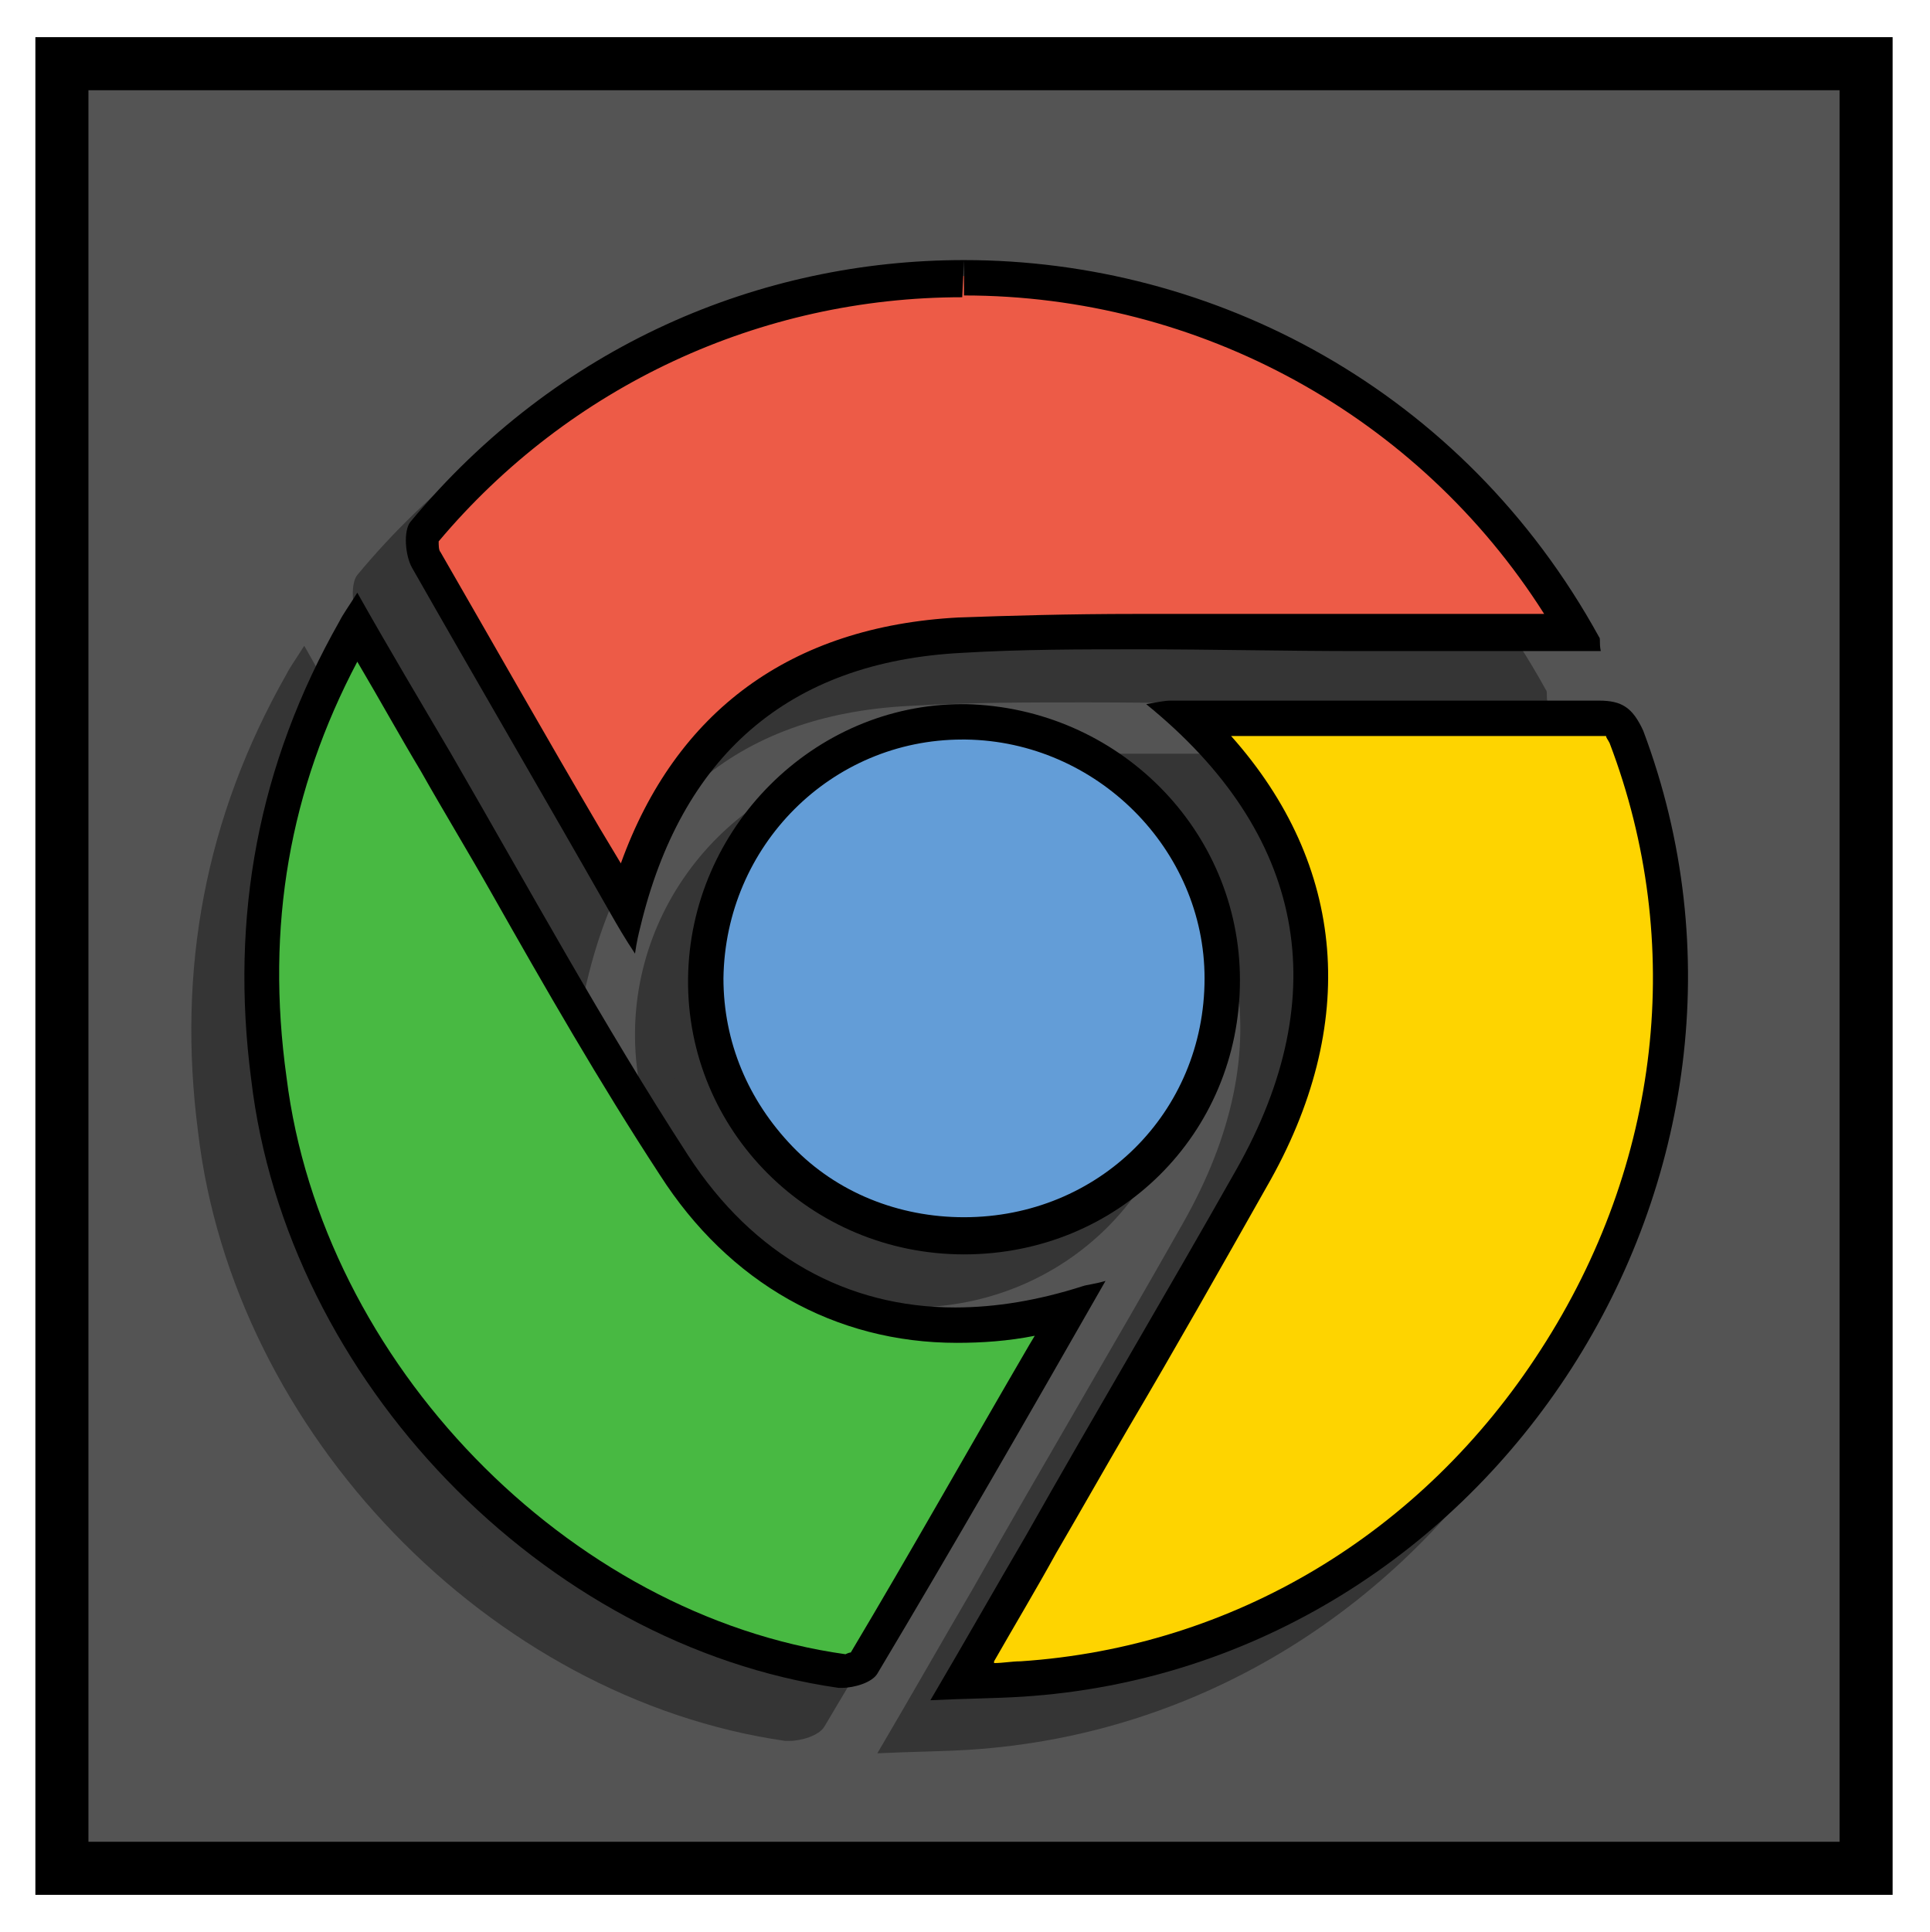
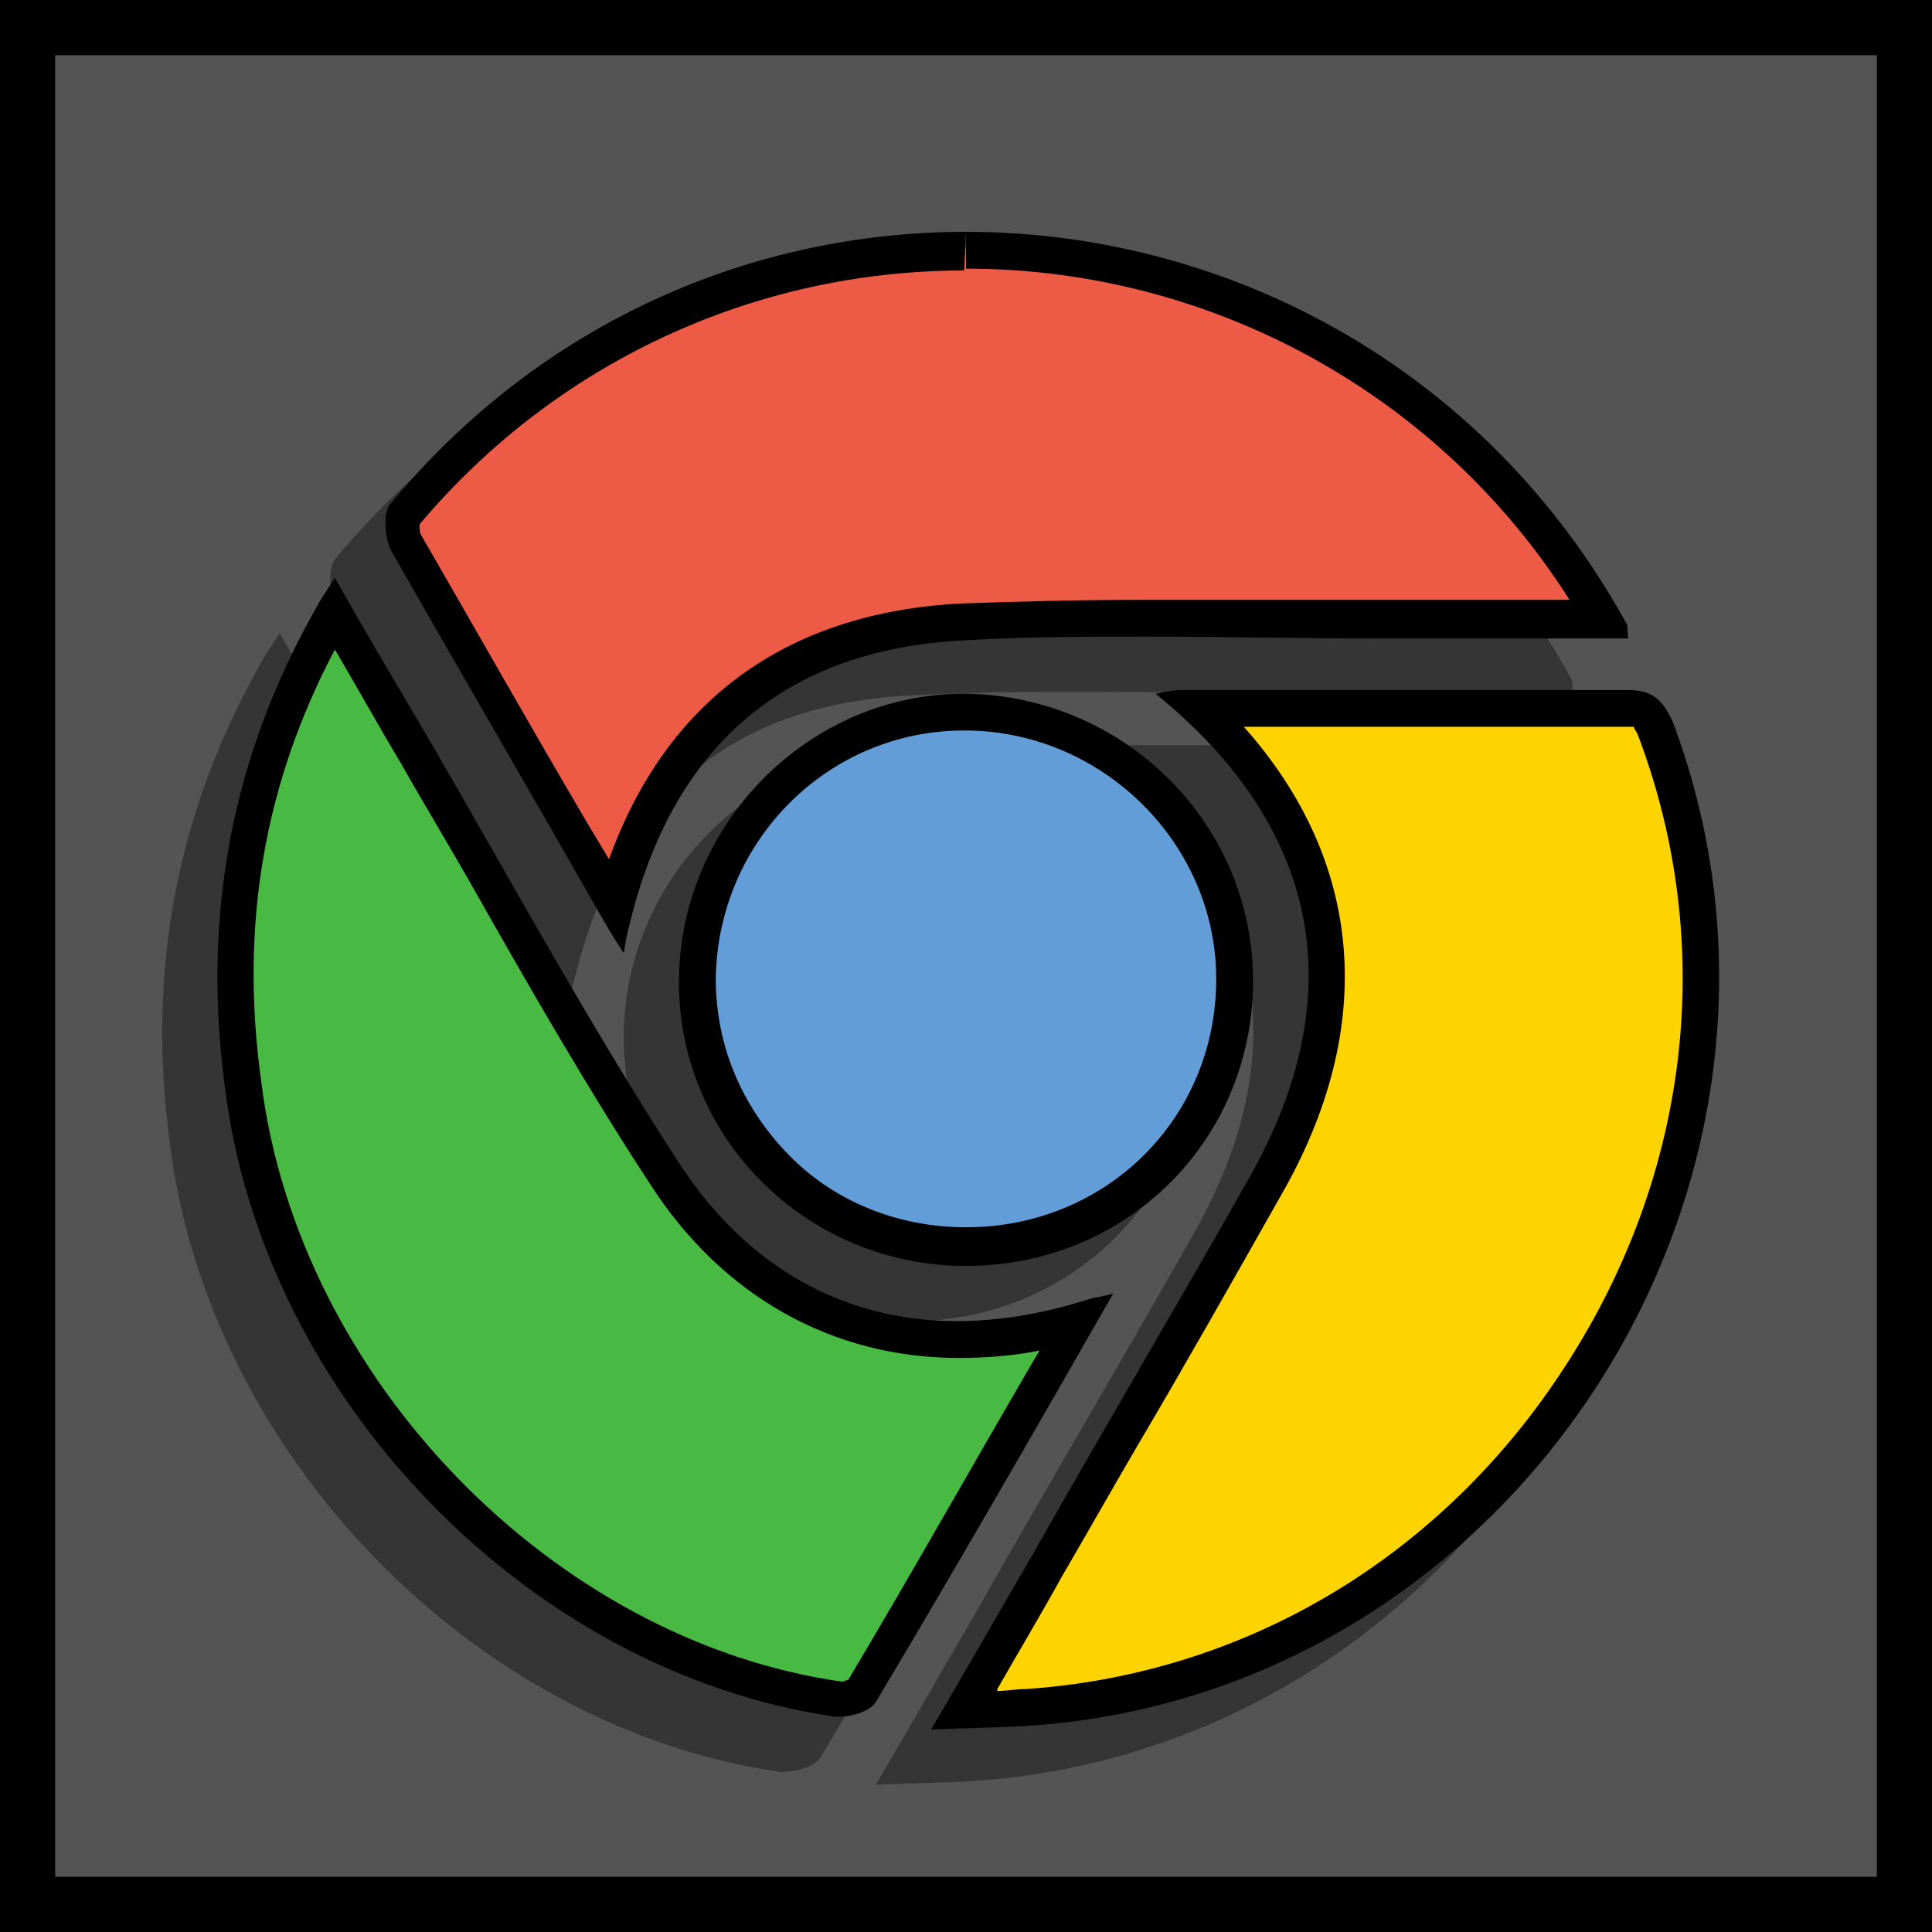
- <svg xmlns="http://www.w3.org/2000/svg" version="1.1" id="Layer_1" x="0px" y="0px" viewBox="0 0 109.1 109.2" style="enable-background:new 0 0 109.1 109.2;" xml:space="preserve">
+ <svg xmlns="http://www.w3.org/2000/svg" version="1.1" id="Layer_1" x="0px" y="0px" viewBox="0 0 105 105" style="enable-background:new 0 0 105 105;" xml:space="preserve">
  <style type="text/css">
	.st0{fill:#545454;}
	.st1{fill:none;stroke:#000000;stroke-width:3;stroke-miterlimit:10;}
	.st2{opacity:0.75;}
	.st3{fill:#2B2B2B;}
	.st4{fill:#FED400;}
	.st5{fill:#ED5B47;}
	.st6{fill:#48B942;}
	.st7{fill:#639DD7;}
</style>
  <g>
    <g>
-       <rect x="3.5" y="3.6" class="st0" width="102" height="102" />
-       <rect x="3.5" y="3.6" class="st1" width="102" height="102" />
+       <rect x="1.5" y="1.5" class="st0" width="102" height="102" />
+       <rect x="1.5" y="1.5" class="st1" width="102" height="102" />
    </g>
    <g>
      <g class="st2">
-         <path class="st3" d="M52.3,96.4c1.2-2.1,2.4-4.1,3.5-6.1c1.4-2.4,2.8-4.8,4.2-7.2c2.6-4.5,5.2-9,7.8-13.5     c5.5-9.7,4.3-18.6-3.5-26h10.6c4.2,0,8.3,0,12.5,0l0,0c1,0,1.2,0.2,1.6,1.1c4.4,11.6,2.9,24.5-4,35.2c-7,10.6-18,17.2-30.3,18     c-1,0.1-2,0.1-3.2,0.1h-0.2L52.3,96.4z" />
-         <path class="st3" d="M87.4,44.6c0.2,0,0.3,0,0.4,0c0,0.1,0.1,0.2,0.2,0.4c4.3,11.3,2.9,23.8-3.9,34.3     c-6.7,10.4-17.4,16.8-29.4,17.6c-0.5,0-1,0.1-1.5,0.1v-0.1c1.2-2.1,2.4-4.1,3.5-6.1c1.4-2.4,2.7-4.7,4.1-7.1     c2.6-4.4,5.2-9,7.8-13.6c5.3-9.2,4.5-18.2-2-25.5h0.1h4h4C78.5,44.6,82.9,44.6,87.4,44.6L87.4,44.6 M87.4,42.6     C87.3,42.6,87.3,42.6,87.4,42.6c-4.2,0-8.4,0-12.6,0c-2.7,0-5.4,0-8.1,0c-1.2,0-2.3,0-3.5,0c-0.4,0-0.8,0.1-1.4,0.2     c9,7.3,10.7,16.4,5.1,26.3C63,76,58.9,82.9,55,89.8c-1.7,2.9-3.4,5.9-5.4,9.3c2.1-0.1,3.6-0.1,5.2-0.2     c26.6-1.7,44.5-29.6,35.1-54.6C89.3,43,88.7,42.6,87.4,42.6L87.4,42.6z" />
-         <path class="st3" d="M30.1,50.2c-3-5.1-6.1-10.4-9-15.7c-0.2-0.4-0.3-1.3-0.1-1.5c7.6-9.1,18.7-14.4,30.5-14.4     c14.3,0,27.5,7.6,34.5,20h-6.6c-1.6,0-5.7,0-5.7,0c-2.1,0-4.1,0-6.2,0s-4.1,0-6.2,0c-3.9,0-7.1,0.1-10.1,0.2     c-9.8,0.5-16.3,5.8-18.9,15.3C32.3,54.1,30.1,50.2,30.1,50.2z" />
-         <path class="st3" d="M51.5,17.7v2c13.3,0,25.7,6.8,32.8,18h-1h-4c-1.6,0-3.2,0-4.8,0h-0.8c-2.1,0-4.1,0-6.2,0s-4.1,0-6.2,0     c-4,0-7.2,0.1-10.1,0.2c-9.5,0.5-16,5.3-19.1,13.9l-1.2-2c-3-5.1-6-10.4-9-15.6c-0.1-0.1-0.1-0.4-0.1-0.6     c7.4-8.8,18.2-13.8,29.6-13.8L51.5,17.7 M51.5,17.7c-11.5,0-23,4.8-31.3,14.8c-0.4,0.5-0.3,1.9,0.1,2.6c3.7,6.5,7.5,13,11.2,19.5     c0.4,0.7,0.8,1.4,1.4,2.3c0.1-0.7,0.2-1.1,0.3-1.5c2.3-9.6,8.3-15,18.2-15.5c3.3-0.2,6.7-0.2,10-0.2c4.1,0,8.3,0.1,12.4,0.1     c0.3,0,0.5,0,0.8,0c1.6,0,3.2,0,4.8,0c2.6,0,5.3,0,8.1,0c-0.1-0.5,0-0.7-0.1-0.8C79.7,25,65.6,17.7,51.5,17.7L51.5,17.7z" />
-         <path class="st3" d="M44.5,97.4c-16.2-2.3-30.4-17-32.4-33.5C11,54.7,12.6,46.4,17,38.6c0-0.1,0.1-0.2,0.1-0.2s3.3,5.6,4.5,7.7     c1.3,2.3,2.7,4.6,4,6.9c3,5.2,6.1,10.7,9.4,15.8c3.8,5.8,9.4,9,15.9,9l0,0c2.1,0,4.2-0.3,6.4-1l-1.4,2.4     c-3.5,6.1-6.9,11.9-10.3,17.7c-0.1,0.1-0.6,0.3-1.1,0.3C44.6,97.4,44.6,97.4,44.5,97.4z" />
-         <path class="st3" d="M17.2,40.4L17.2,40.4c1.3,2.2,2.4,4.2,3.6,6.2c1.3,2.3,2.7,4.6,4,6.9c3,5.3,6.1,10.7,9.5,15.9     c3.9,6.1,9.9,9.5,16.8,9.5c1.4,0,2.9-0.1,4.4-0.4L55.2,79c-3.5,6-6.7,11.7-10.1,17.4c-0.1,0-0.3,0.1-0.3,0.1     C29.1,94.3,15.2,80,13.2,63.9C12,55.3,13.4,47.6,17.2,40.4 M17.2,36.5c-0.5,0.8-0.8,1.2-1,1.6c-4.6,8.1-6.2,16.7-5,25.9     c2,17,16.5,32,33.2,34.4c0.1,0,0.2,0,0.2,0c0.7,0,1.7-0.3,2-0.8c4.3-7.2,8.5-14.5,12.9-22.2c-0.7,0.2-1,0.2-1.3,0.3     c-2.5,0.8-4.9,1.2-7.2,1.2c-6.1,0-11.4-2.9-15.1-8.6c-4.8-7.4-9-15.1-13.4-22.7C20.8,42.7,19,39.7,17.2,36.5L17.2,36.5z" />
-         <path class="st3" d="M51.5,72.9c-4,0-7.7-1.5-10.4-4.3c-2.7-2.7-4.2-6.4-4.2-10.3c0.1-8,6.6-14.5,14.5-14.5h0.2     c8,0.1,14.5,6.7,14.5,14.6C66.1,66.5,59.7,72.9,51.5,72.9L51.5,72.9z" />
-         <path class="st3" d="M51.4,42.8v2h0.2C59,44.9,65.1,51,65.1,58.3c0,7.6-6,13.5-13.6,13.5c-3.7,0-7.2-1.4-9.7-4s-3.9-5.9-3.9-9.5     C38,50.8,44,44.8,51.4,44.8V42.8 M51.4,42.8c-8.4,0-15.4,7-15.5,15.5c-0.1,8.6,6.9,15.6,15.6,15.6l0,0c8.7,0,15.6-6.8,15.6-15.5     c0-8.5-6.9-15.4-15.5-15.6C51.6,42.8,51.5,42.8,51.4,42.8L51.4,42.8z" />
+         <path class="st3" d="M50.3,94.3c1.2-2.1,2.4-4.1,3.5-6.1c1.4-2.4,2.8-4.8,4.2-7.2c2.6-4.5,5.2-9,7.8-13.5     c5.5-9.7,4.3-18.6-3.5-26h10.6c4.2,0,8.3,0,12.5,0l0,0c1,0,1.2,0.2,1.6,1.1c4.4,11.6,2.9,24.5-4,35.2c-7,10.6-18,17.2-30.3,18     c-1,0.1-2,0.1-3.2,0.1h-0.2L50.3,94.3z" />
+         <path class="st3" d="M85.4,42.5c0.2,0,0.3,0,0.4,0c0,0.1,0.1,0.2,0.2,0.4c4.3,11.3,2.9,23.8-3.9,34.3     C75.4,87.6,64.7,94,52.7,94.8c-0.5,0-1,0.1-1.5,0.1v-0.1c1.2-2.1,2.4-4.1,3.5-6.1c1.4-2.4,2.7-4.7,4.1-7.1     c2.6-4.4,5.2-9,7.8-13.6c5.3-9.2,4.5-18.2-2-25.5h0.1h4h4C76.5,42.5,80.9,42.5,85.4,42.5L85.4,42.5 M85.4,40.5     C85.3,40.5,85.3,40.5,85.4,40.5c-4.2,0-8.4,0-12.6,0c-2.7,0-5.4,0-8.1,0c-1.2,0-2.3,0-3.5,0c-0.4,0-0.8,0.1-1.4,0.2     c9,7.3,10.7,16.4,5.1,26.3c-3.9,6.9-8,13.8-11.9,20.7c-1.7,2.9-3.4,5.9-5.4,9.3c2.1-0.1,3.6-0.1,5.2-0.2     c26.6-1.7,44.5-29.6,35.1-54.6C87.3,40.9,86.7,40.5,85.4,40.5L85.4,40.5z" />
+         <path class="st3" d="M28.1,48.1c-3-5.1-6.1-10.4-9-15.7c-0.2-0.4-0.3-1.3-0.1-1.5c7.6-9.1,18.7-14.4,30.5-14.4     c14.3,0,27.5,7.6,34.5,20h-6.6c-1.6,0-5.7,0-5.7,0c-2.1,0-4.1,0-6.2,0s-4.1,0-6.2,0c-3.9,0-7.1,0.1-10.1,0.2     c-9.8,0.5-16.3,5.8-18.9,15.3C30.3,52,28.1,48.1,28.1,48.1z" />
+         <path class="st3" d="M49.5,15.6v2c13.3,0,25.7,6.8,32.8,18h-1h-4c-1.6,0-3.2,0-4.8,0h-0.8c-2.1,0-4.1,0-6.2,0s-4.1,0-6.2,0     c-4,0-7.2,0.1-10.1,0.2c-9.5,0.5-16,5.3-19.1,13.9l-1.2-2c-3-5.1-6-10.4-9-15.6c-0.1-0.1-0.1-0.4-0.1-0.6     c7.4-8.8,18.2-13.8,29.6-13.8L49.5,15.6 M49.5,15.6c-11.5,0-23,4.8-31.3,14.8c-0.4,0.5-0.3,1.9,0.1,2.6c3.7,6.5,7.5,13,11.2,19.5     c0.4,0.7,0.8,1.4,1.4,2.3c0.1-0.7,0.2-1.1,0.3-1.5c2.3-9.6,8.3-15,18.2-15.5c3.3-0.2,6.7-0.2,10-0.2c4.1,0,8.3,0.1,12.4,0.1     c0.3,0,0.5,0,0.8,0c1.6,0,3.2,0,4.8,0c2.6,0,5.3,0,8.1,0c-0.1-0.5,0-0.7-0.1-0.8C77.7,22.9,63.6,15.6,49.5,15.6L49.5,15.6z" />
+         <path class="st3" d="M42.5,95.3c-16.2-2.3-30.4-17-32.4-33.5C9,52.6,10.6,44.3,15,36.5c0-0.1,0.1-0.2,0.1-0.2s3.3,5.6,4.5,7.7     c1.3,2.3,2.7,4.6,4,6.9c3,5.2,6.1,10.7,9.4,15.8c3.8,5.8,9.4,9,15.9,9l0,0c2.1,0,4.2-0.3,6.4-1l-1.4,2.4     C50.4,83.2,47,89,43.6,94.8c-0.1,0.1-0.6,0.3-1.1,0.3C42.6,95.3,42.6,95.3,42.5,95.3z" />
+         <path class="st3" d="M15.2,38.3L15.2,38.3c1.3,2.2,2.4,4.2,3.6,6.2c1.3,2.3,2.7,4.6,4,6.9c3,5.3,6.1,10.7,9.5,15.9     c3.9,6.1,9.9,9.5,16.8,9.5c1.4,0,2.9-0.1,4.4-0.4l-0.3,0.5c-3.5,6-6.7,11.7-10.1,17.4c-0.1,0-0.3,0.1-0.3,0.1     c-15.7-2.2-29.6-16.5-31.6-32.6C10,53.2,11.4,45.5,15.2,38.3 M15.2,34.4c-0.5,0.8-0.8,1.2-1,1.6c-4.6,8.1-6.2,16.7-5,25.9     c2,17,16.5,32,33.2,34.4c0.1,0,0.2,0,0.2,0c0.7,0,1.7-0.3,2-0.8c4.3-7.2,8.5-14.5,12.9-22.2c-0.7,0.2-1,0.2-1.3,0.3     c-2.5,0.8-4.9,1.2-7.2,1.2c-6.1,0-11.4-2.9-15.1-8.6c-4.8-7.4-9-15.1-13.4-22.7C18.8,40.6,17,37.6,15.2,34.4L15.2,34.4z" />
+         <path class="st3" d="M49.5,70.8c-4,0-7.7-1.5-10.4-4.3c-2.7-2.7-4.2-6.4-4.2-10.3c0.1-8,6.6-14.5,14.5-14.5h0.2     c8,0.1,14.5,6.7,14.5,14.6C64.1,64.4,57.7,70.8,49.5,70.8L49.5,70.8z" />
+         <path class="st3" d="M49.4,40.7v2h0.2c7.4,0.1,13.5,6.2,13.5,13.5c0,7.6-6,13.5-13.6,13.5c-3.7,0-7.2-1.4-9.7-4s-3.9-5.9-3.9-9.5     C36,48.7,42,42.7,49.4,42.7V40.7 M49.4,40.7c-8.4,0-15.4,7-15.5,15.5c-0.1,8.6,6.9,15.6,15.6,15.6l0,0c8.7,0,15.6-6.8,15.6-15.5     c0-8.5-6.9-15.4-15.5-15.6C49.6,40.7,49.5,40.7,49.4,40.7L49.4,40.7z" />
      </g>
      <g>
        <g>
          <g>
-             <path class="st4" d="M55.3,93.4c1.2-2.1,2.4-4.1,3.5-6.1c1.4-2.4,2.8-4.8,4.2-7.2c2.6-4.5,5.2-9,7.8-13.5       c5.5-9.7,4.3-18.6-3.5-26h10.6c4.2,0,8.3,0,12.5,0l0,0c1,0,1.2,0.2,1.6,1.1c4.4,11.6,2.9,24.5-4,35.2c-7,10.6-18,17.2-30.3,18       c-1,0.1-2,0.1-3.2,0.1h-0.2L55.3,93.4z" />
-             <path d="M90.4,41.6c0.2,0,0.3,0,0.4,0c0,0.1,0.1,0.2,0.2,0.4c4.3,11.3,2.9,23.8-3.9,34.3c-6.7,10.4-17.4,16.8-29.4,17.6       c-0.5,0-1,0.1-1.5,0.1v-0.1c1.2-2.1,2.4-4.1,3.5-6.1c1.4-2.4,2.7-4.7,4.1-7.1c2.6-4.4,5.2-9,7.8-13.6c5.3-9.2,4.5-18.2-2-25.5       h0.1h4h4C81.5,41.6,85.9,41.6,90.4,41.6L90.4,41.6 M90.4,39.6C90.3,39.6,90.3,39.6,90.4,39.6c-4.2,0-8.4,0-12.6,0       c-2.7,0-5.4,0-8.1,0c-1.2,0-2.3,0-3.5,0c-0.4,0-0.8,0.1-1.4,0.2c9,7.3,10.7,16.4,5.1,26.3C66,73,61.9,79.9,58,86.8       c-1.7,2.9-3.4,5.9-5.4,9.3c2.1-0.1,3.6-0.1,5.2-0.2c26.6-1.7,44.5-29.6,35.1-54.6C92.3,40,91.7,39.6,90.4,39.6L90.4,39.6z" />
+             <path class="st4" d="M53.3,91.3c1.2-2.1,2.4-4.1,3.5-6.1c1.4-2.4,2.8-4.8,4.2-7.2c2.6-4.5,5.2-9,7.8-13.5       c5.5-9.7,4.3-18.6-3.5-26h10.6c4.2,0,8.3,0,12.5,0l0,0c1,0,1.2,0.2,1.6,1.1c4.4,11.6,2.9,24.5-4,35.2c-7,10.6-18,17.2-30.3,18       c-1,0.1-2,0.1-3.2,0.1h-0.2L53.3,91.3z" />
+             <path d="M88.4,39.5c0.2,0,0.3,0,0.4,0c0,0.1,0.1,0.2,0.2,0.4c4.3,11.3,2.9,23.8-3.9,34.3C78.4,84.6,67.7,91,55.7,91.8       c-0.5,0-1,0.1-1.5,0.1v-0.1c1.2-2.1,2.4-4.1,3.5-6.1c1.4-2.4,2.7-4.7,4.1-7.1c2.6-4.4,5.2-9,7.8-13.6c5.3-9.2,4.5-18.2-2-25.5       h0.1h4h4C79.5,39.5,83.9,39.5,88.4,39.5L88.4,39.5 M88.4,37.5C88.3,37.5,88.3,37.5,88.4,37.5c-4.2,0-8.4,0-12.6,0       c-2.7,0-5.4,0-8.1,0c-1.2,0-2.3,0-3.5,0c-0.4,0-0.8,0.1-1.4,0.2c9,7.3,10.7,16.4,5.1,26.3c-3.9,6.9-8,13.8-11.9,20.7       c-1.7,2.9-3.4,5.9-5.4,9.3c2.1-0.1,3.6-0.1,5.2-0.2c26.6-1.7,44.5-29.6,35.1-54.6C90.3,37.9,89.7,37.5,88.4,37.5L88.4,37.5z" />
          </g>
          <g>
-             <path class="st5" d="M33.1,47.2c-3-5.1-6.1-10.4-9-15.7c-0.2-0.4-0.3-1.3-0.1-1.5c7.6-9.1,18.7-14.4,30.5-14.4       c14.3,0,27.5,7.6,34.5,20h-6.6c-1.6,0-5.7,0-5.7,0c-2.1,0-4.1,0-6.2,0s-4.1,0-6.2,0c-3.9,0-7.1,0.1-10.1,0.2       c-9.8,0.5-16.3,5.8-18.9,15.3C35.3,51.1,33.1,47.2,33.1,47.2z" />
-             <path d="M54.5,14.7v2c13.3,0,25.7,6.8,32.8,18h-1h-4c-1.6,0-3.2,0-4.8,0h-0.8c-2.1,0-4.1,0-6.2,0s-4.1,0-6.2,0       c-4,0-7.2,0.1-10.1,0.2c-9.5,0.5-16,5.3-19.1,13.9l-1.2-2c-3-5.1-6-10.4-9-15.6c-0.1-0.1-0.1-0.4-0.1-0.6       c7.4-8.8,18.2-13.8,29.6-13.8L54.5,14.7 M54.5,14.7c-11.5,0-23,4.8-31.3,14.8c-0.4,0.5-0.3,1.9,0.1,2.6       c3.7,6.5,7.5,13,11.2,19.5c0.4,0.7,0.8,1.4,1.4,2.3c0.1-0.7,0.2-1.1,0.3-1.5c2.3-9.6,8.3-15,18.2-15.5c3.3-0.2,6.7-0.2,10-0.2       c4.1,0,8.3,0.1,12.4,0.1c0.3,0,0.5,0,0.8,0c1.6,0,3.2,0,4.8,0c2.6,0,5.3,0,8.1,0c-0.1-0.5,0-0.7-0.1-0.8       C82.7,22,68.6,14.7,54.5,14.7L54.5,14.7z" />
+             <path class="st5" d="M31.1,45.1c-3-5.1-6.1-10.4-9-15.7c-0.2-0.4-0.3-1.3-0.1-1.5c7.6-9.1,18.7-14.4,30.5-14.4       c14.3,0,27.5,7.6,34.5,20h-6.6c-1.6,0-5.7,0-5.7,0c-2.1,0-4.1,0-6.2,0s-4.1,0-6.2,0c-3.9,0-7.1,0.1-10.1,0.2       c-9.8,0.5-16.3,5.8-18.9,15.3C33.3,49,31.1,45.1,31.1,45.1z" />
+             <path d="M52.5,12.6v2c13.3,0,25.7,6.8,32.8,18h-1h-4c-1.6,0-3.2,0-4.8,0h-0.8c-2.1,0-4.1,0-6.2,0s-4.1,0-6.2,0       c-4,0-7.2,0.1-10.1,0.2c-9.5,0.5-16,5.3-19.1,13.9l-1.2-2c-3-5.1-6-10.4-9-15.6c-0.1-0.1-0.1-0.4-0.1-0.6       c7.4-8.8,18.2-13.8,29.6-13.8L52.5,12.6 M52.5,12.6c-11.5,0-23,4.8-31.3,14.8c-0.4,0.5-0.3,1.9,0.1,2.6       c3.7,6.5,7.5,13,11.2,19.5c0.4,0.7,0.8,1.4,1.4,2.3c0.1-0.7,0.2-1.1,0.3-1.5c2.3-9.6,8.3-15,18.2-15.5c3.3-0.2,6.7-0.2,10-0.2       c4.1,0,8.3,0.1,12.4,0.1c0.3,0,0.5,0,0.8,0c1.6,0,3.2,0,4.8,0c2.6,0,5.3,0,8.1,0c-0.1-0.5,0-0.7-0.1-0.8       C80.7,19.9,66.6,12.6,52.5,12.6L52.5,12.6z" />
          </g>
          <g>
-             <path class="st6" d="M47.5,94.4c-16.2-2.3-30.4-17-32.4-33.5C14,51.7,15.6,43.4,20,35.6c0-0.1,0.1-0.2,0.1-0.2s3.3,5.6,4.5,7.7       c1.3,2.3,2.7,4.6,4,6.9c3,5.2,6.1,10.7,9.4,15.8c3.8,5.8,9.4,9,15.9,9l0,0c2.1,0,4.2-0.3,6.4-1l-1.4,2.4       c-3.5,6.1-6.9,11.9-10.3,17.7c-0.1,0.1-0.6,0.3-1.1,0.3C47.6,94.4,47.6,94.4,47.5,94.4z" />
-             <path d="M20.2,37.4L20.2,37.4c1.3,2.2,2.4,4.2,3.6,6.2c1.3,2.3,2.7,4.6,4,6.9c3,5.3,6.1,10.7,9.5,15.9       c3.9,6.1,9.9,9.5,16.8,9.5c1.4,0,2.9-0.1,4.4-0.4L58.2,76c-3.5,6-6.7,11.7-10.1,17.4c-0.1,0-0.3,0.1-0.3,0.1       C32.1,91.3,18.2,77,16.2,60.9C15,52.3,16.4,44.6,20.2,37.4 M20.2,33.5c-0.5,0.8-0.8,1.2-1,1.6c-4.6,8.1-6.2,16.7-5,25.9       c2,17,16.5,32,33.2,34.4c0.1,0,0.2,0,0.2,0c0.7,0,1.7-0.3,2-0.8c4.3-7.2,8.5-14.5,12.9-22.2c-0.7,0.2-1,0.2-1.3,0.3       c-2.5,0.8-4.9,1.2-7.2,1.2c-6.1,0-11.4-2.9-15.1-8.6c-4.8-7.4-9-15.1-13.4-22.7C23.8,39.7,22,36.7,20.2,33.5L20.2,33.5z" />
+             <path class="st6" d="M45.5,92.3c-16.2-2.3-30.4-17-32.4-33.5C12,49.6,13.6,41.3,18,33.5c0-0.1,0.1-0.2,0.1-0.2s3.3,5.6,4.5,7.7       c1.3,2.3,2.7,4.6,4,6.9c3,5.2,6.1,10.7,9.4,15.8c3.8,5.8,9.4,9,15.9,9l0,0c2.1,0,4.2-0.3,6.4-1l-1.4,2.4       C53.4,80.2,50,86,46.6,91.8c-0.1,0.1-0.6,0.3-1.1,0.3C45.6,92.3,45.6,92.3,45.5,92.3z" />
+             <path d="M18.2,35.3L18.2,35.3c1.3,2.2,2.4,4.2,3.6,6.2c1.3,2.3,2.7,4.6,4,6.9c3,5.3,6.1,10.7,9.5,15.9       c3.9,6.1,9.9,9.5,16.8,9.5c1.4,0,2.9-0.1,4.4-0.4l-0.3,0.5c-3.5,6-6.7,11.7-10.1,17.4c-0.1,0-0.3,0.1-0.3,0.1       c-15.7-2.2-29.6-16.5-31.6-32.6C13,50.2,14.4,42.5,18.2,35.3 M18.2,31.4c-0.5,0.8-0.8,1.2-1,1.6c-4.6,8.1-6.2,16.7-5,25.9       c2,17,16.5,32,33.2,34.4c0.1,0,0.2,0,0.2,0c0.7,0,1.7-0.3,2-0.8c4.3-7.2,8.5-14.5,12.9-22.2c-0.7,0.2-1,0.2-1.3,0.3       c-2.5,0.8-4.9,1.2-7.2,1.2c-6.1,0-11.4-2.9-15.1-8.6c-4.8-7.4-9-15.1-13.4-22.7C21.8,37.6,20,34.6,18.2,31.4L18.2,31.4z" />
          </g>
          <g>
-             <path class="st7" d="M54.5,69.9c-4,0-7.7-1.5-10.4-4.3c-2.7-2.7-4.2-6.4-4.2-10.3c0.1-8,6.6-14.5,14.5-14.5h0.2       c8,0.1,14.5,6.7,14.5,14.6C69.1,63.5,62.7,69.9,54.5,69.9L54.5,69.9z" />
-             <path d="M54.4,39.8v2h0.2C62,41.9,68.1,48,68.1,55.3c0,7.6-6,13.5-13.6,13.5c-3.7,0-7.2-1.4-9.7-4s-3.9-5.9-3.9-9.5       C41,47.8,47,41.8,54.4,41.8V39.8 M54.4,39.8c-8.4,0-15.4,7-15.5,15.5c-0.1,8.6,6.9,15.6,15.6,15.6l0,0       c8.7,0,15.6-6.8,15.6-15.5c0-8.5-6.9-15.4-15.5-15.6C54.6,39.8,54.5,39.8,54.4,39.8L54.4,39.8z" />
+             <path class="st7" d="M52.5,67.8c-4,0-7.7-1.5-10.4-4.3c-2.7-2.7-4.2-6.4-4.2-10.3c0.1-8,6.6-14.5,14.5-14.5h0.2       c8,0.1,14.5,6.7,14.5,14.6C67.1,61.4,60.7,67.8,52.5,67.8L52.5,67.8z" />
+             <path d="M52.4,37.7v2h0.2c7.4,0.1,13.5,6.2,13.5,13.5c0,7.6-6,13.5-13.6,13.5c-3.7,0-7.2-1.4-9.7-4s-3.9-5.9-3.9-9.5       C39,45.7,45,39.7,52.4,39.7V37.7 M52.4,37.7c-8.4,0-15.4,7-15.5,15.5c-0.1,8.6,6.9,15.6,15.6,15.6l0,0       c8.7,0,15.6-6.8,15.6-15.5c0-8.5-6.9-15.4-15.5-15.6C52.6,37.7,52.5,37.7,52.4,37.7L52.4,37.7z" />
          </g>
        </g>
      </g>
    </g>
  </g>
</svg>
